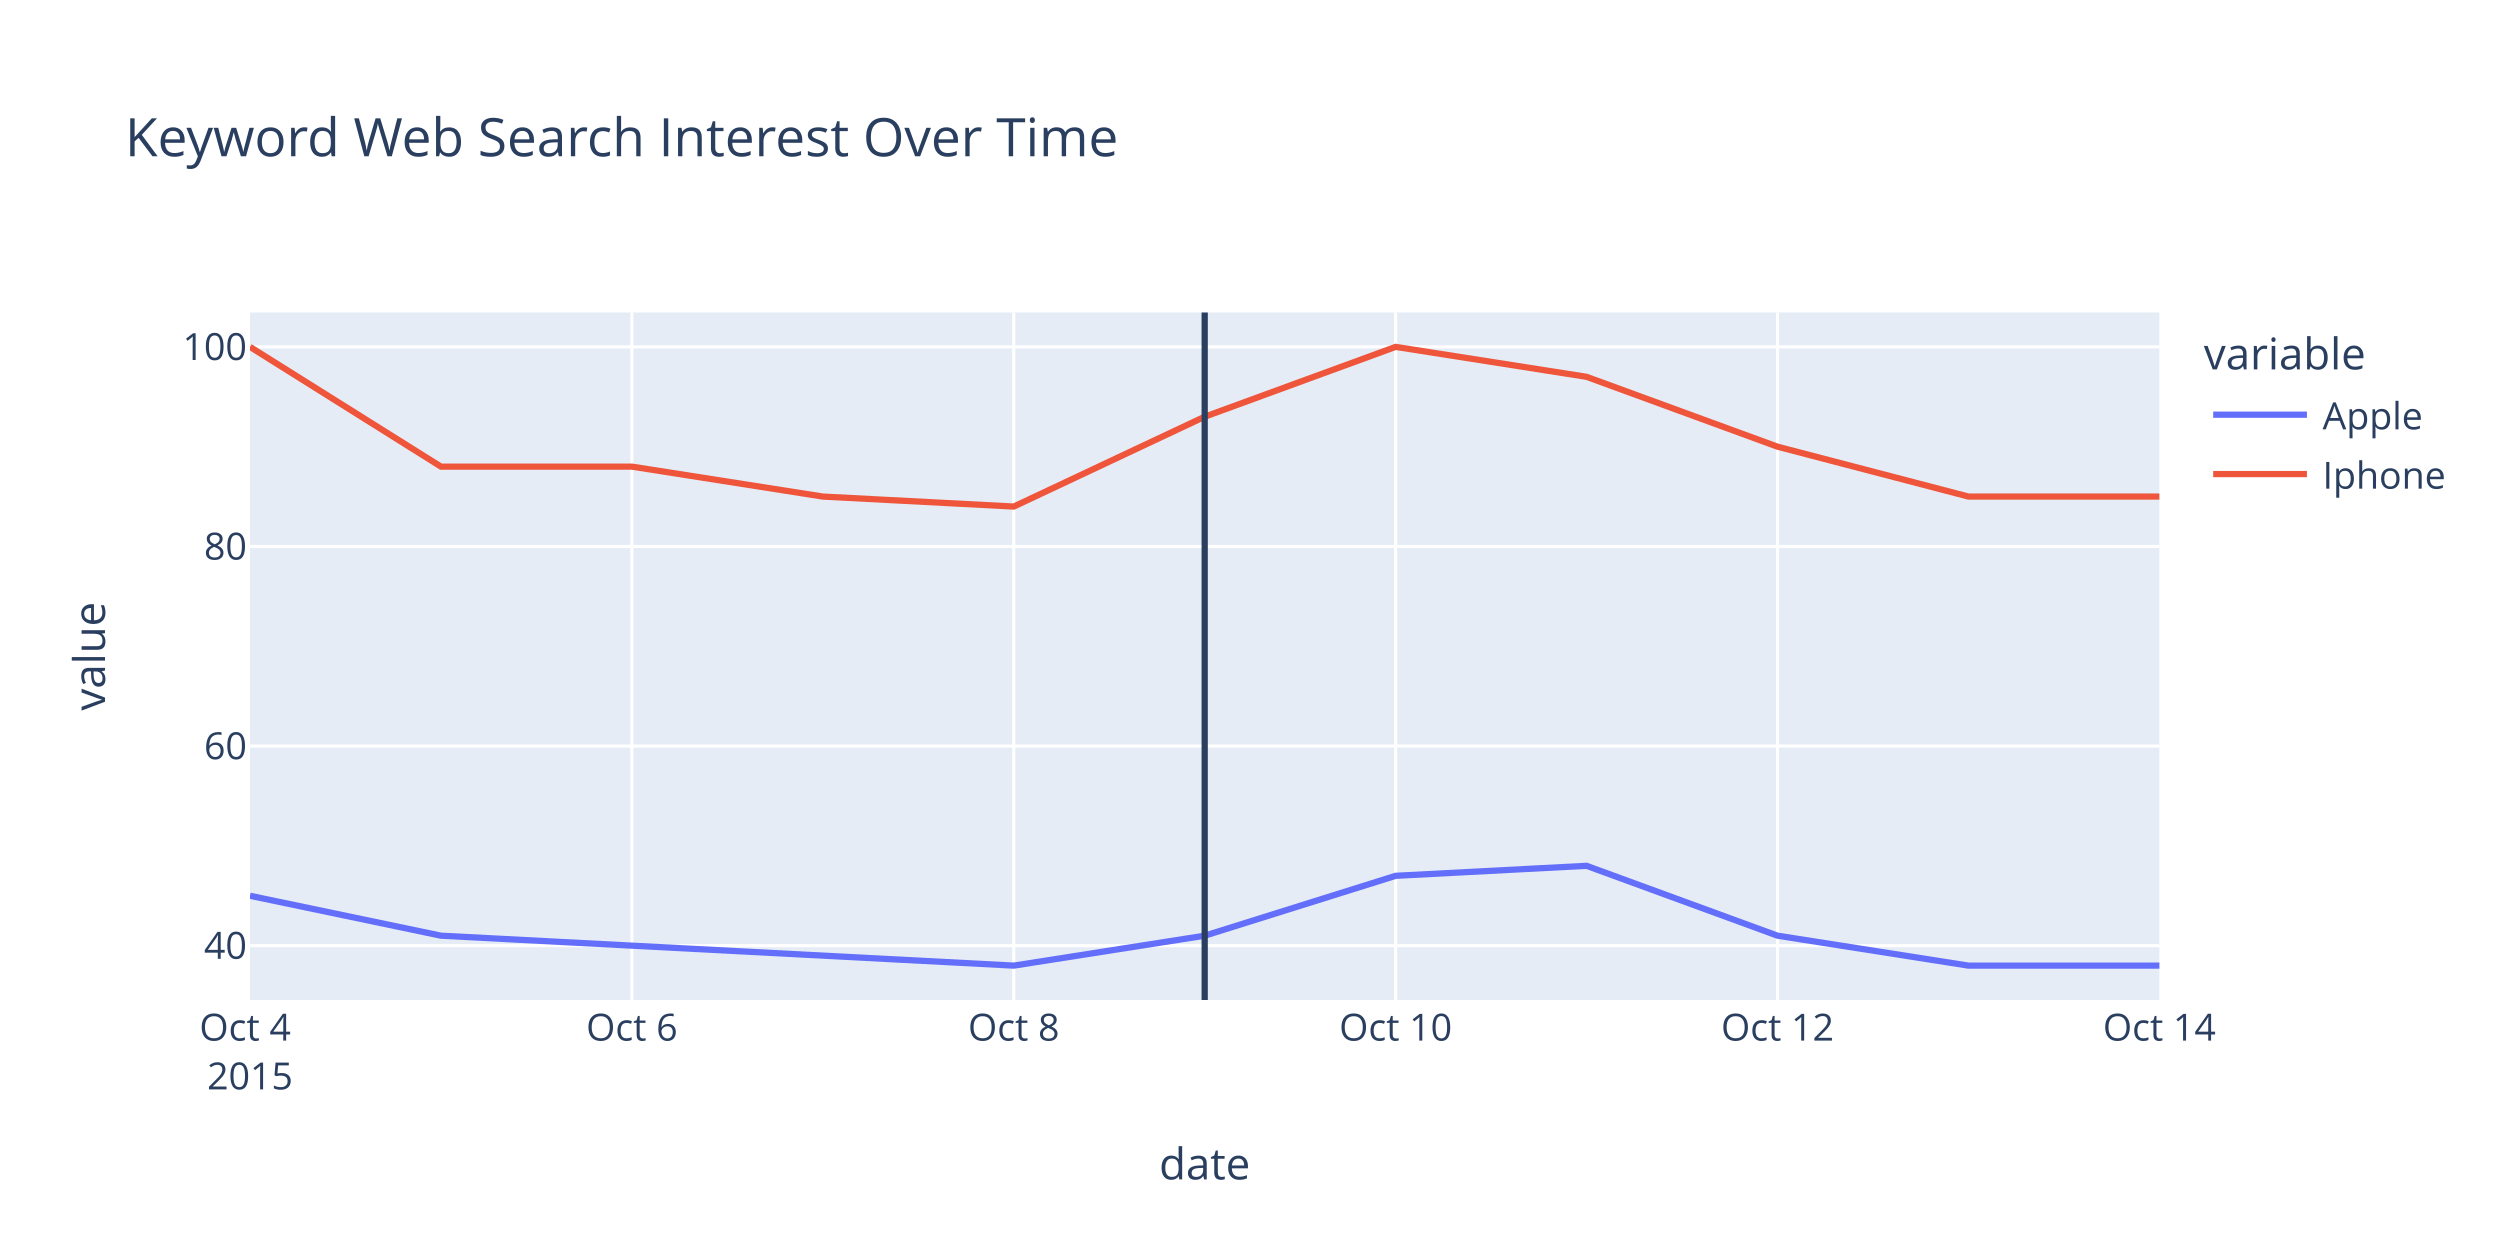
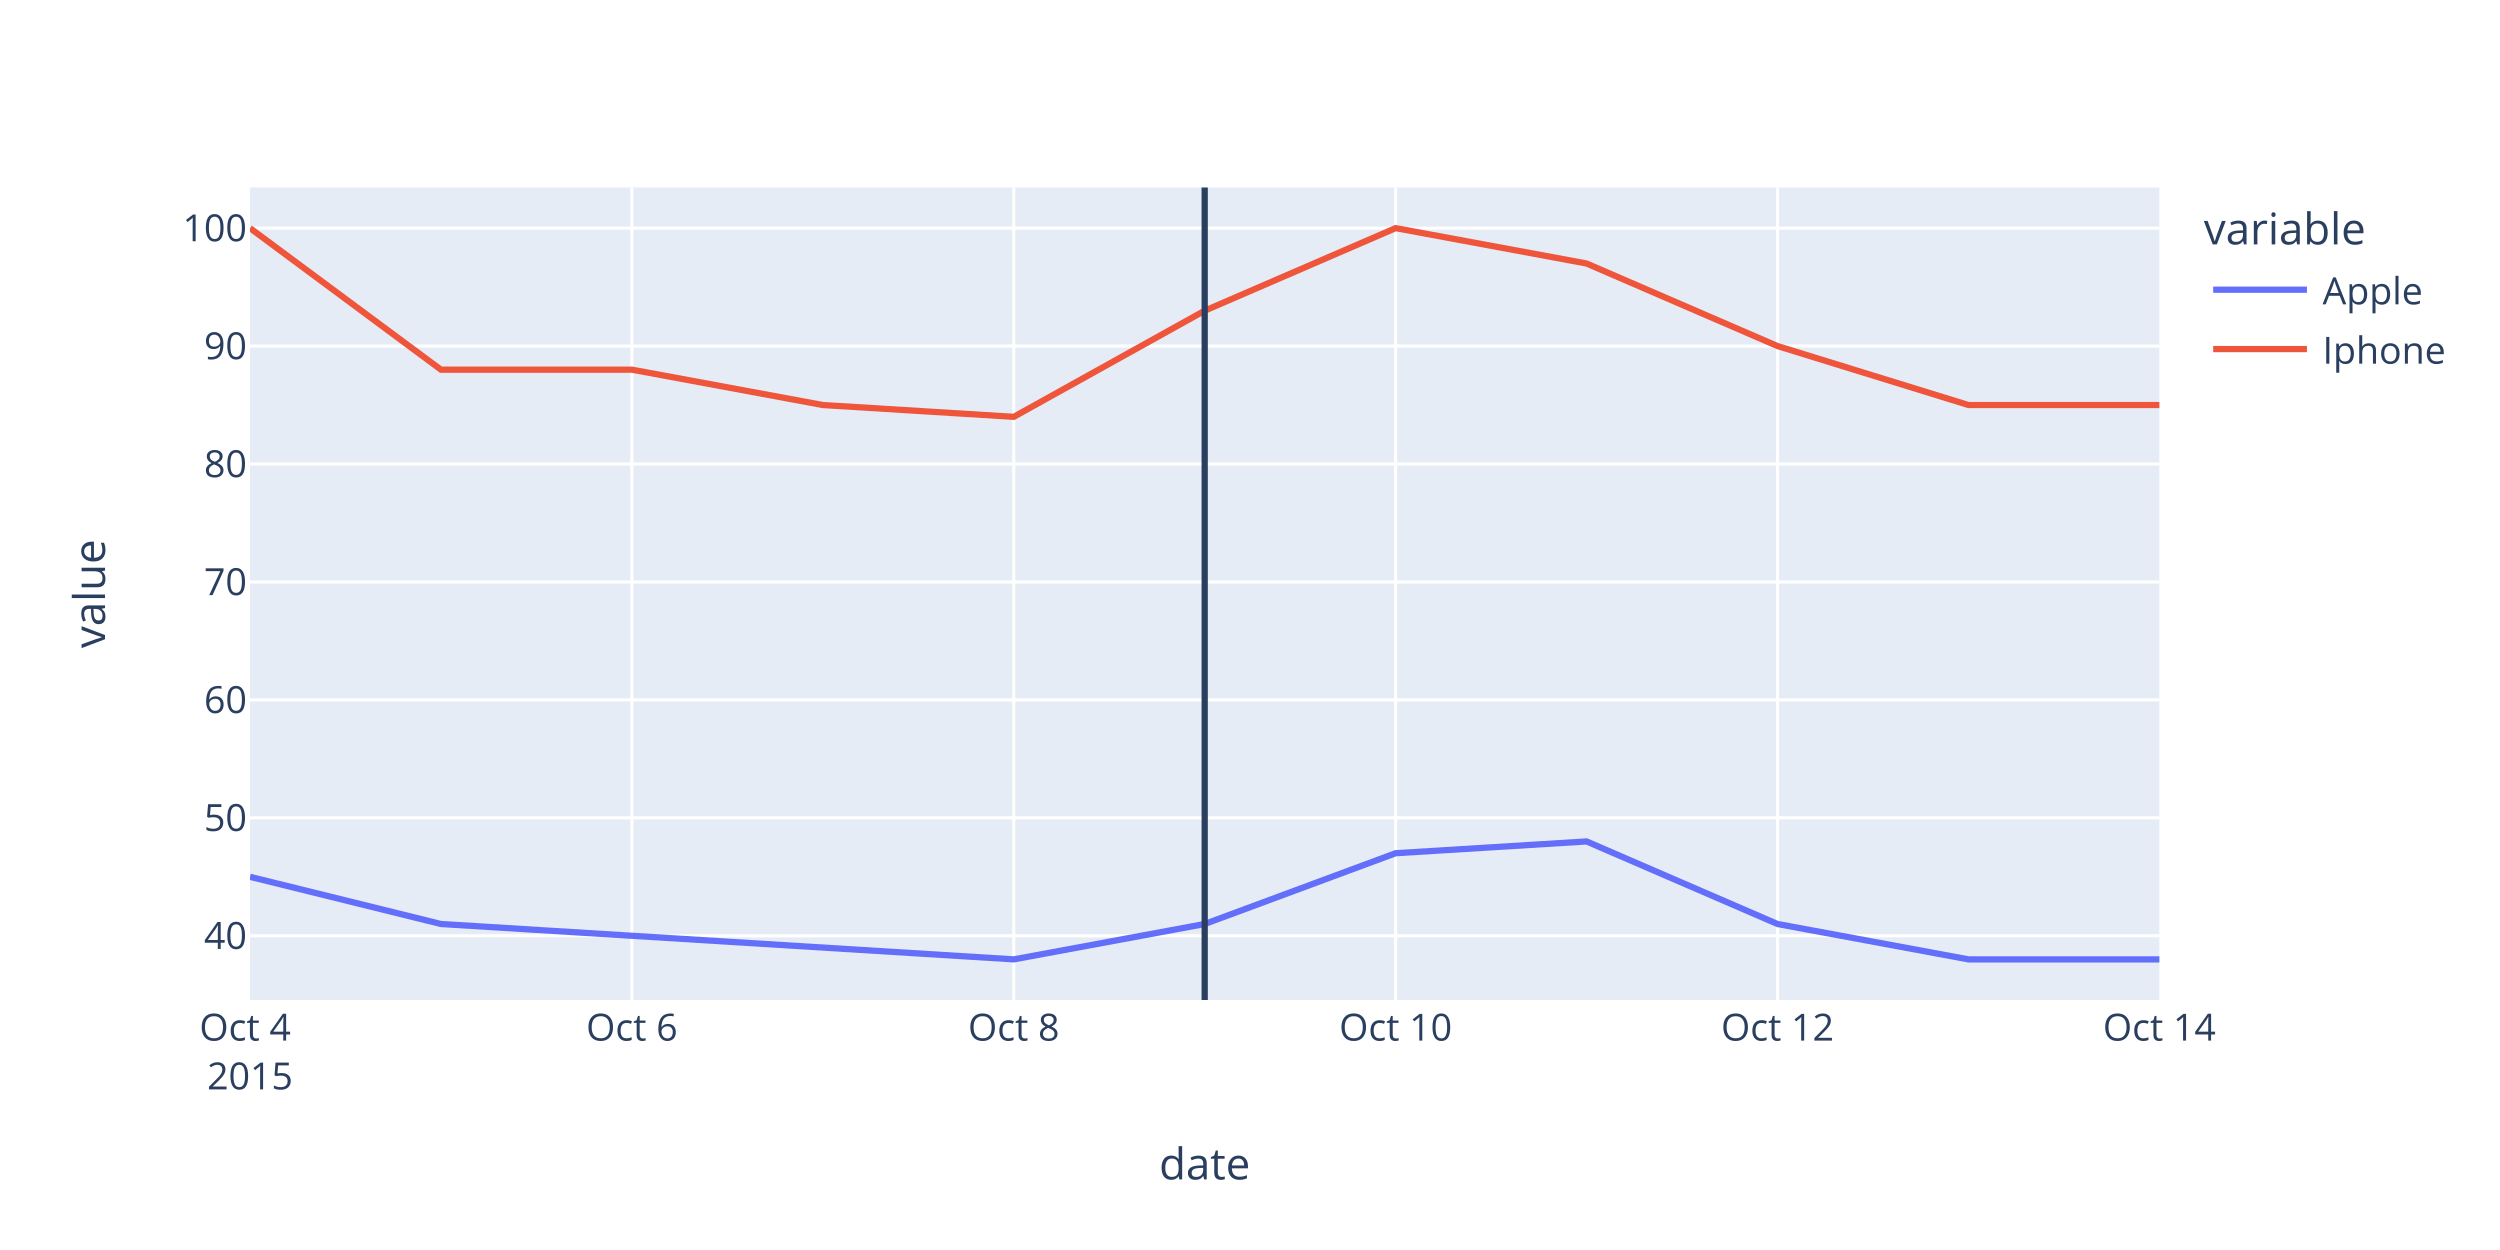
<svg xmlns="http://www.w3.org/2000/svg" class="main-svg" width="800" height="400" style="" viewBox="0 0 800 400">
  <rect x="0" y="0" width="800" height="400" style="fill: rgb(255, 255, 255); fill-opacity: 1;" />
-   <defs id="defs-cd7a85">
+   <defs id="defs-55431e">
    <g class="clips">
-       <clipPath id="clipcd7a85xyplot" class="plotclip">
-         <rect width="611" height="220" />
-       </clipPath>
-       <clipPath class="axesclip" id="clipcd7a85x">
+       <clipPath id="clip55431exyplot" class="plotclip">
+         <rect width="611" height="260" />
+       </clipPath>
+       <clipPath class="axesclip" id="clip55431ex">
        <rect x="80" y="0" width="611" height="400" />
      </clipPath>
-       <clipPath class="axesclip" id="clipcd7a85y">
-         <rect x="0" y="100" width="800" height="220" />
-       </clipPath>
-       <clipPath class="axesclip" id="clipcd7a85xy">
-         <rect x="80" y="100" width="611" height="220" />
+       <clipPath class="axesclip" id="clip55431ey">
+         <rect x="0" y="60" width="800" height="260" />
+       </clipPath>
+       <clipPath class="axesclip" id="clip55431exy">
+         <rect x="80" y="60" width="611" height="260" />
      </clipPath>
    </g>
    <g class="gradients" />
    <g class="patterns" />
  </defs>
  <g class="bglayer">
-     <rect class="bg" x="80" y="100" width="611" height="220" style="fill: rgb(229, 236, 246); fill-opacity: 1; stroke-width: 0;" />
+     <rect class="bg" x="80" y="60" width="611" height="260" style="fill: rgb(229, 236, 246); fill-opacity: 1; stroke-width: 0;" />
  </g>
  <g class="layer-below">
    <g class="imagelayer" />
    <g class="shapelayer" />
  </g>
  <g class="cartesianlayer">
    <g class="subplot xy">
      <g class="layer-subplot">
        <g class="shapelayer" />
        <g class="imagelayer" />
      </g>
      <g class="gridlayer">
        <g class="x">
-           <path class="xgrid crisp" transform="translate(202.2,0)" d="M0,100v220" style="stroke: rgb(255, 255, 255); stroke-opacity: 1; stroke-width: 1px;" />
-           <path class="xgrid crisp" transform="translate(324.4,0)" d="M0,100v220" style="stroke: rgb(255, 255, 255); stroke-opacity: 1; stroke-width: 1px;" />
-           <path class="xgrid crisp" transform="translate(446.6,0)" d="M0,100v220" style="stroke: rgb(255, 255, 255); stroke-opacity: 1; stroke-width: 1px;" />
-           <path class="xgrid crisp" transform="translate(568.8,0)" d="M0,100v220" style="stroke: rgb(255, 255, 255); stroke-opacity: 1; stroke-width: 1px;" />
+           <path class="xgrid crisp" transform="translate(202.2,0)" d="M0,60v260" style="stroke: rgb(255, 255, 255); stroke-opacity: 1; stroke-width: 1px;" />
+           <path class="xgrid crisp" transform="translate(324.4,0)" d="M0,60v260" style="stroke: rgb(255, 255, 255); stroke-opacity: 1; stroke-width: 1px;" />
+           <path class="xgrid crisp" transform="translate(446.6,0)" d="M0,60v260" style="stroke: rgb(255, 255, 255); stroke-opacity: 1; stroke-width: 1px;" />
+           <path class="xgrid crisp" transform="translate(568.8,0)" d="M0,60v260" style="stroke: rgb(255, 255, 255); stroke-opacity: 1; stroke-width: 1px;" />
        </g>
        <g class="y">
-           <path class="ygrid crisp" transform="translate(0,302.61)" d="M80,0h611" style="stroke: rgb(255, 255, 255); stroke-opacity: 1; stroke-width: 1px;" />
-           <path class="ygrid crisp" transform="translate(0,238.74)" d="M80,0h611" style="stroke: rgb(255, 255, 255); stroke-opacity: 1; stroke-width: 1px;" />
-           <path class="ygrid crisp" transform="translate(0,174.87)" d="M80,0h611" style="stroke: rgb(255, 255, 255); stroke-opacity: 1; stroke-width: 1px;" />
-           <path class="ygrid crisp" transform="translate(0,111)" d="M80,0h611" style="stroke: rgb(255, 255, 255); stroke-opacity: 1; stroke-width: 1px;" />
+           <path class="ygrid crisp" transform="translate(0,299.45)" d="M80,0h611" style="stroke: rgb(255, 255, 255); stroke-opacity: 1; stroke-width: 1px;" />
+           <path class="ygrid crisp" transform="translate(0,261.71)" d="M80,0h611" style="stroke: rgb(255, 255, 255); stroke-opacity: 1; stroke-width: 1px;" />
+           <path class="ygrid crisp" transform="translate(0,223.97)" d="M80,0h611" style="stroke: rgb(255, 255, 255); stroke-opacity: 1; stroke-width: 1px;" />
+           <path class="ygrid crisp" transform="translate(0,186.23)" d="M80,0h611" style="stroke: rgb(255, 255, 255); stroke-opacity: 1; stroke-width: 1px;" />
+           <path class="ygrid crisp" transform="translate(0,148.48)" d="M80,0h611" style="stroke: rgb(255, 255, 255); stroke-opacity: 1; stroke-width: 1px;" />
+           <path class="ygrid crisp" transform="translate(0,110.74)" d="M80,0h611" style="stroke: rgb(255, 255, 255); stroke-opacity: 1; stroke-width: 1px;" />
+           <path class="ygrid crisp" transform="translate(0,73)" d="M80,0h611" style="stroke: rgb(255, 255, 255); stroke-opacity: 1; stroke-width: 1px;" />
        </g>
      </g>
      <g class="zerolinelayer" />
      <path class="xlines-below" />
      <path class="ylines-below" />
      <g class="overlines-below" />
      <g class="xaxislayer-below" />
      <g class="yaxislayer-below" />
      <g class="overaxes-below" />
-       <g class="plot" transform="translate(80,100)" clip-path="url(#clipcd7a85xyplot)">
+       <g class="plot" transform="translate(80,60)" clip-path="url(#clip55431exyplot)">
        <g class="scatterlayer mlayer">
-           <g class="trace scatter trace8e05eb" style="stroke-miterlimit: 2; opacity: 1;">
+           <g class="trace scatter trace31601c" style="stroke-miterlimit: 2; opacity: 1;">
            <g class="fills" />
            <g class="errorbars" />
            <g class="lines">
-               <path class="js-line" d="M0,186.65L61.1,199.42L122.2,202.61L244.4,209L305.5,199.42L366.6,180.26L427.7,177.06L488.8,199.42L549.9,209L611,209" style="vector-effect: non-scaling-stroke; fill: none; stroke: rgb(99, 110, 250); stroke-opacity: 1; stroke-width: 2px; opacity: 1;" />
+               <path class="js-line" d="M0,220.58L61.1,235.68L122.2,239.45L244.4,247L305.5,235.68L366.6,213.03L427.7,209.26L488.8,235.68L549.9,247L611,247" style="vector-effect: non-scaling-stroke; fill: none; stroke: rgb(99, 110, 250); stroke-opacity: 1; stroke-width: 2px; opacity: 1;" />
            </g>
            <g class="points" />
            <g class="text" />
          </g>
-           <g class="trace scatter trace7245da" style="stroke-miterlimit: 2; opacity: 1;">
+           <g class="trace scatter trace328381" style="stroke-miterlimit: 2; opacity: 1;">
            <g class="fills" />
            <g class="errorbars" />
            <g class="lines">
-               <path class="js-line" d="M0,11L61.1,49.32L122.2,49.32L183.3,58.9L244.4,62.1L305.5,33.35L366.6,11L427.7,20.58L488.8,42.94L549.9,58.9L611,58.9" style="vector-effect: non-scaling-stroke; fill: none; stroke: rgb(239, 85, 59); stroke-opacity: 1; stroke-width: 2px; opacity: 1;" />
+               <path class="js-line" d="M0,13L61.1,58.29L122.2,58.29L183.3,69.61L244.4,73.39L305.5,39.42L366.6,13L427.7,24.32L488.8,50.74L549.9,69.61L611,69.61" style="vector-effect: non-scaling-stroke; fill: none; stroke: rgb(239, 85, 59); stroke-opacity: 1; stroke-width: 2px; opacity: 1;" />
            </g>
            <g class="points" />
            <g class="text" />
          </g>
        </g>
      </g>
      <g class="overplot" />
      <path class="xlines-above crisp" d="M0,0" style="fill: none;" />
      <path class="ylines-above crisp" d="M0,0" style="fill: none;" />
      <g class="overlines-above" />
      <g class="xaxislayer-above">
        <g class="xtick">
          <text text-anchor="middle" x="0" y="333" transform="translate(80,0)" style="font-family: 'Open Sans', verdana, arial, sans-serif; font-size: 12px; fill: rgb(42, 63, 95); fill-opacity: 1; white-space: pre; opacity: 1;">
            <tspan class="line" dy="0em" x="0" y="333">Oct 4</tspan>
            <tspan class="line" dy="1.3em" x="0" y="333">2015</tspan>
          </text>
        </g>
        <g class="xtick">
          <text text-anchor="middle" x="0" y="333" style="font-family: 'Open Sans', verdana, arial, sans-serif; font-size: 12px; fill: rgb(42, 63, 95); fill-opacity: 1; white-space: pre; opacity: 1;" transform="translate(202.2,0)">Oct 6</text>
        </g>
        <g class="xtick">
          <text text-anchor="middle" x="0" y="333" style="font-family: 'Open Sans', verdana, arial, sans-serif; font-size: 12px; fill: rgb(42, 63, 95); fill-opacity: 1; white-space: pre; opacity: 1;" transform="translate(324.4,0)">Oct 8</text>
        </g>
        <g class="xtick">
          <text text-anchor="middle" x="0" y="333" style="font-family: 'Open Sans', verdana, arial, sans-serif; font-size: 12px; fill: rgb(42, 63, 95); fill-opacity: 1; white-space: pre; opacity: 1;" transform="translate(446.6,0)">Oct 10</text>
        </g>
        <g class="xtick">
          <text text-anchor="middle" x="0" y="333" style="font-family: 'Open Sans', verdana, arial, sans-serif; font-size: 12px; fill: rgb(42, 63, 95); fill-opacity: 1; white-space: pre; opacity: 1;" transform="translate(568.8,0)">Oct 12</text>
        </g>
        <g class="xtick">
          <text text-anchor="middle" x="0" y="333" style="font-family: 'Open Sans', verdana, arial, sans-serif; font-size: 12px; fill: rgb(42, 63, 95); fill-opacity: 1; white-space: pre; opacity: 1;" transform="translate(691,0)">Oct 14</text>
        </g>
      </g>
      <g class="yaxislayer-above">
        <g class="ytick">
-           <text text-anchor="end" x="79" y="4.2" transform="translate(0,302.61)" style="font-family: 'Open Sans', verdana, arial, sans-serif; font-size: 12px; fill: rgb(42, 63, 95); fill-opacity: 1; white-space: pre; opacity: 1;">40</text>
-         </g>
-         <g class="ytick">
-           <text text-anchor="end" x="79" y="4.2" style="font-family: 'Open Sans', verdana, arial, sans-serif; font-size: 12px; fill: rgb(42, 63, 95); fill-opacity: 1; white-space: pre; opacity: 1;" transform="translate(0,238.74)">60</text>
-         </g>
-         <g class="ytick">
-           <text text-anchor="end" x="79" y="4.2" style="font-family: 'Open Sans', verdana, arial, sans-serif; font-size: 12px; fill: rgb(42, 63, 95); fill-opacity: 1; white-space: pre; opacity: 1;" transform="translate(0,174.87)">80</text>
-         </g>
-         <g class="ytick">
-           <text text-anchor="end" x="79" y="4.2" style="font-family: 'Open Sans', verdana, arial, sans-serif; font-size: 12px; fill: rgb(42, 63, 95); fill-opacity: 1; white-space: pre; opacity: 1;" transform="translate(0,111)">100</text>
+           <text text-anchor="end" x="79" y="4.2" transform="translate(0,299.45)" style="font-family: 'Open Sans', verdana, arial, sans-serif; font-size: 12px; fill: rgb(42, 63, 95); fill-opacity: 1; white-space: pre; opacity: 1;">40</text>
+         </g>
+         <g class="ytick">
+           <text text-anchor="end" x="79" y="4.2" style="font-family: 'Open Sans', verdana, arial, sans-serif; font-size: 12px; fill: rgb(42, 63, 95); fill-opacity: 1; white-space: pre; opacity: 1;" transform="translate(0,261.71)">50</text>
+         </g>
+         <g class="ytick">
+           <text text-anchor="end" x="79" y="4.2" style="font-family: 'Open Sans', verdana, arial, sans-serif; font-size: 12px; fill: rgb(42, 63, 95); fill-opacity: 1; white-space: pre; opacity: 1;" transform="translate(0,223.97)">60</text>
+         </g>
+         <g class="ytick">
+           <text text-anchor="end" x="79" y="4.2" style="font-family: 'Open Sans', verdana, arial, sans-serif; font-size: 12px; fill: rgb(42, 63, 95); fill-opacity: 1; white-space: pre; opacity: 1;" transform="translate(0,186.23)">70</text>
+         </g>
+         <g class="ytick">
+           <text text-anchor="end" x="79" y="4.2" style="font-family: 'Open Sans', verdana, arial, sans-serif; font-size: 12px; fill: rgb(42, 63, 95); fill-opacity: 1; white-space: pre; opacity: 1;" transform="translate(0,148.48)">80</text>
+         </g>
+         <g class="ytick">
+           <text text-anchor="end" x="79" y="4.2" style="font-family: 'Open Sans', verdana, arial, sans-serif; font-size: 12px; fill: rgb(42, 63, 95); fill-opacity: 1; white-space: pre; opacity: 1;" transform="translate(0,110.74)">90</text>
+         </g>
+         <g class="ytick">
+           <text text-anchor="end" x="79" y="4.2" style="font-family: 'Open Sans', verdana, arial, sans-serif; font-size: 12px; fill: rgb(42, 63, 95); fill-opacity: 1; white-space: pre; opacity: 1;" transform="translate(0,73)">100</text>
        </g>
      </g>
      <g class="overaxes-above" />
    </g>
  </g>
  <g class="polarlayer" />
  <g class="smithlayer" />
  <g class="ternarylayer" />
  <g class="geolayer" />
  <g class="funnelarealayer" />
  <g class="pielayer" />
  <g class="iciclelayer" />
  <g class="treemaplayer" />
  <g class="sunburstlayer" />
  <g class="glimages" />
-   <defs id="topdefs-cd7a85">
+   <defs id="topdefs-55431e">
    <g class="clips" />
-     <clipPath id="legendcd7a85">
+     <clipPath id="legend55431e">
      <rect width="85" height="67" x="0" y="0" />
    </clipPath>
  </defs>
  <g class="layer-above">
    <g class="imagelayer" />
    <g class="shapelayer">
-       <path data-index="0" fill-rule="evenodd" d="M385.5,320L385.5,100" clip-path="url(#clipcd7a85x)" style="opacity: 1; stroke: rgb(42, 63, 95); stroke-opacity: 1; fill: rgb(0, 0, 0); fill-opacity: 0; stroke-width: 2px;" />
+       <path data-index="0" fill-rule="evenodd" d="M385.5,320L385.5,60" clip-path="url(#clip55431ex)" style="opacity: 1; stroke: rgb(42, 63, 95); stroke-opacity: 1; fill: rgb(0, 0, 0); fill-opacity: 0; stroke-width: 2px;" />
    </g>
  </g>
  <g class="infolayer">
-     <g class="legend" pointer-events="all" transform="translate(703.22,100)">
-       <rect class="bg" shape-rendering="crispEdges" style="stroke: rgb(68, 68, 68); stroke-opacity: 1; fill: rgb(255, 255, 255); fill-opacity: 1; stroke-width: 0px;" width="85" height="67" x="0" y="0" />
-       <g class="scrollbox" transform="" clip-path="url(#legendcd7a85)">
+     <g class="legend" pointer-events="all" transform="translate(703.22,60)">
+       <rect class="bg" shape-rendering="crispEdges" width="85" height="67" x="0" y="0" style="stroke: rgb(68, 68, 68); stroke-opacity: 1; fill: rgb(255, 255, 255); fill-opacity: 1; stroke-width: 0px;" />
+       <g class="scrollbox" transform="" clip-path="url(#legend55431e)">
        <text class="legendtitletext" text-anchor="start" x="2" y="18.2" style="font-family: 'Open Sans', verdana, arial, sans-serif; font-size: 14px; fill: rgb(42, 63, 95); fill-opacity: 1; white-space: pre;">variable</text>
        <g class="groups" transform="">
          <g class="traces" transform="translate(0,32.7)" style="opacity: 1;">
            <text class="legendtext" text-anchor="start" x="40" y="4.68" style="font-family: 'Open Sans', verdana, arial, sans-serif; font-size: 12px; fill: rgb(42, 63, 95); fill-opacity: 1; white-space: pre;">Apple</text>
            <g class="layers" style="opacity: 1;">
              <g class="legendfill" />
              <g class="legendlines">
                <path class="js-line" d="M5,0h30" style="fill: none; stroke: rgb(99, 110, 250); stroke-opacity: 1; stroke-width: 2px;" />
              </g>
              <g class="legendsymbols">
                <g class="legendpoints" />
              </g>
            </g>
            <rect class="legendtoggle" x="0" y="-9.5" width="79.688" height="19" style="fill: rgb(0, 0, 0); fill-opacity: 0;" />
          </g>
        </g>
        <g class="groups" transform="">
          <g class="traces" transform="translate(0,51.7)" style="opacity: 1;">
            <text class="legendtext" text-anchor="start" x="40" y="4.68" style="font-family: 'Open Sans', verdana, arial, sans-serif; font-size: 12px; fill: rgb(42, 63, 95); fill-opacity: 1; white-space: pre;">Iphone</text>
            <g class="layers" style="opacity: 1;">
              <g class="legendfill" />
              <g class="legendlines">
                <path class="js-line" d="M5,0h30" style="fill: none; stroke: rgb(239, 85, 59); stroke-opacity: 1; stroke-width: 2px;" />
              </g>
              <g class="legendsymbols">
                <g class="legendpoints" />
              </g>
            </g>
            <rect class="legendtoggle" x="0" y="-9.5" width="79.688" height="19" style="fill: rgb(0, 0, 0); fill-opacity: 0;" />
          </g>
        </g>
      </g>
-       <rect class="scrollbar" rx="20" ry="3" width="0" height="0" style="fill: rgb(128, 139, 164); fill-opacity: 1;" x="0" y="0" />
-     </g>
-     <g class="g-gtitle">
-       <text class="gtitle" x="40" y="50" text-anchor="start" dy="0em" style="font-family: 'Open Sans', verdana, arial, sans-serif; font-size: 17px; fill: rgb(42, 63, 95); opacity: 1; font-weight: normal; white-space: pre;">Keyword Web Search Interest Over Time</text>
-     </g>
+       <rect class="scrollbar" rx="20" ry="3" width="0" height="0" x="0" y="0" style="fill: rgb(128, 139, 164); fill-opacity: 1;" />
+     </g>
+     <g class="g-gtitle" />
    <g class="g-xtitle">
      <text class="xtitle" x="385.5" y="377.409" text-anchor="middle" style="font-family: 'Open Sans', verdana, arial, sans-serif; font-size: 14px; fill: rgb(42, 63, 95); opacity: 1; font-weight: normal; white-space: pre;">date</text>
    </g>
    <g class="g-ytitle">
-       <text class="ytitle" transform="rotate(-90,33.60625,210)" x="33.606" y="210" text-anchor="middle" style="font-family: 'Open Sans', verdana, arial, sans-serif; font-size: 14px; fill: rgb(42, 63, 95); opacity: 1; font-weight: normal; white-space: pre;">value</text>
+       <text class="ytitle" transform="rotate(-90,33.60625,190)" x="33.606" y="190" text-anchor="middle" style="font-family: 'Open Sans', verdana, arial, sans-serif; font-size: 14px; fill: rgb(42, 63, 95); opacity: 1; font-weight: normal; white-space: pre;">value</text>
    </g>
  </g>
</svg>
